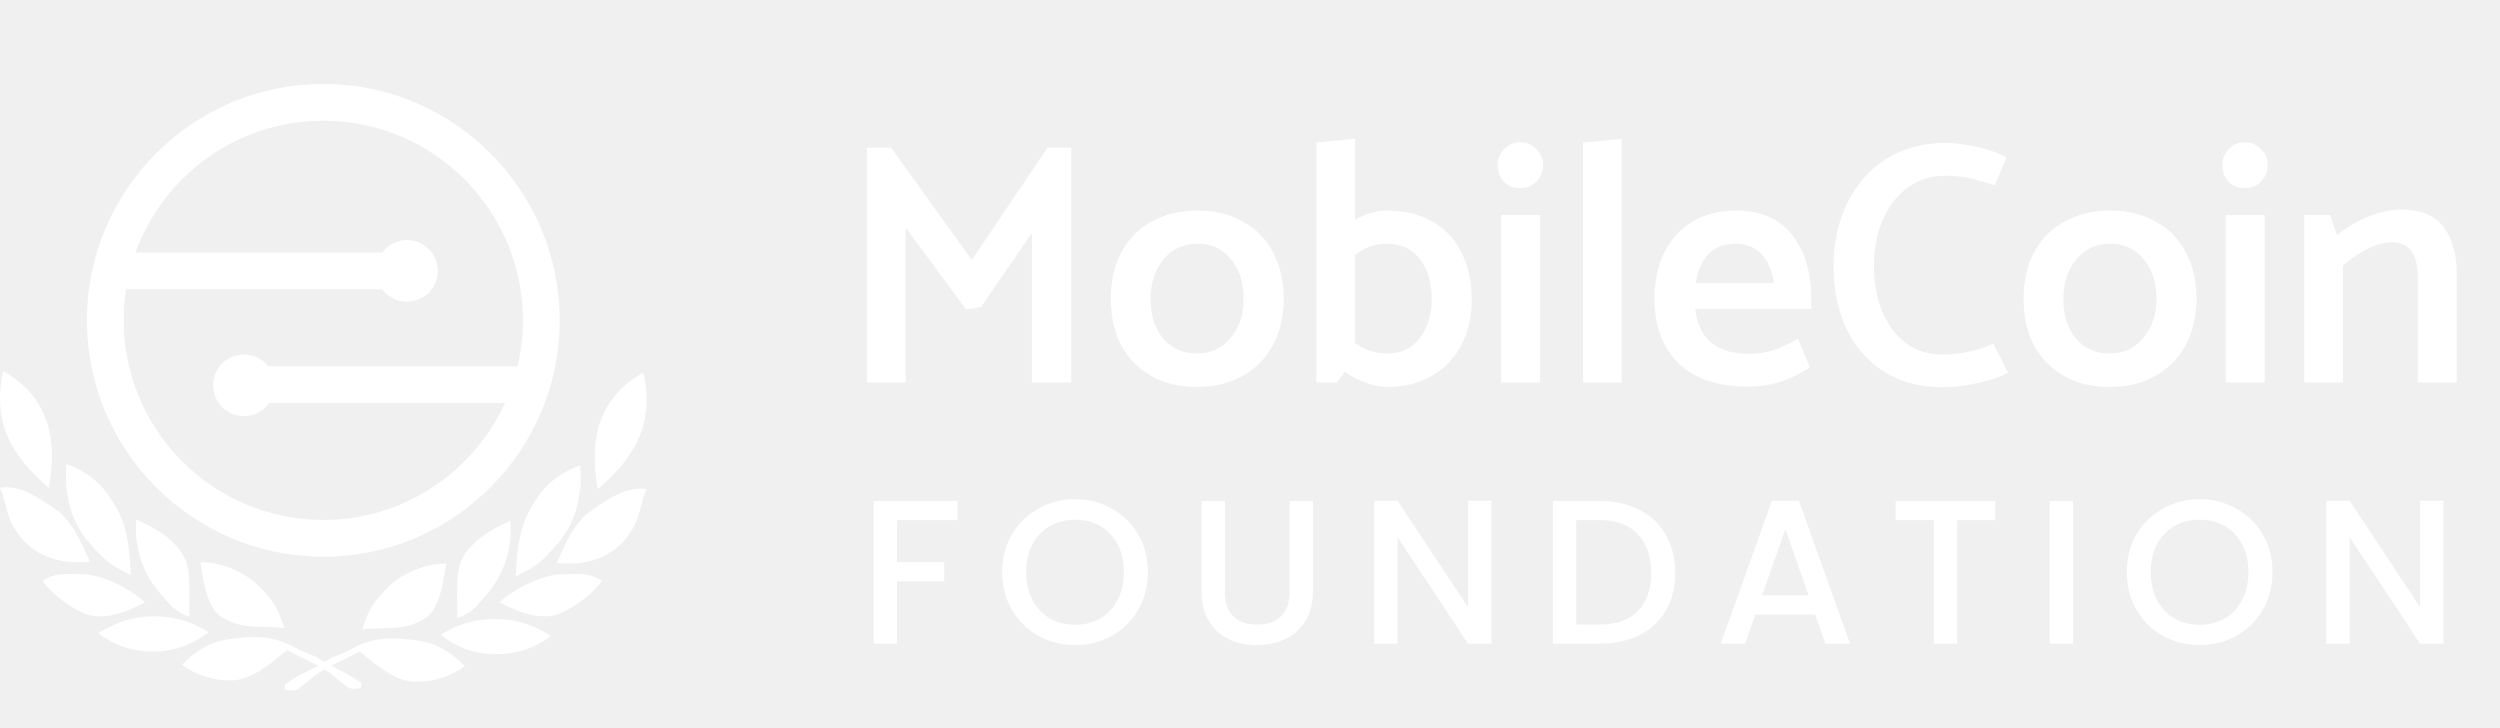
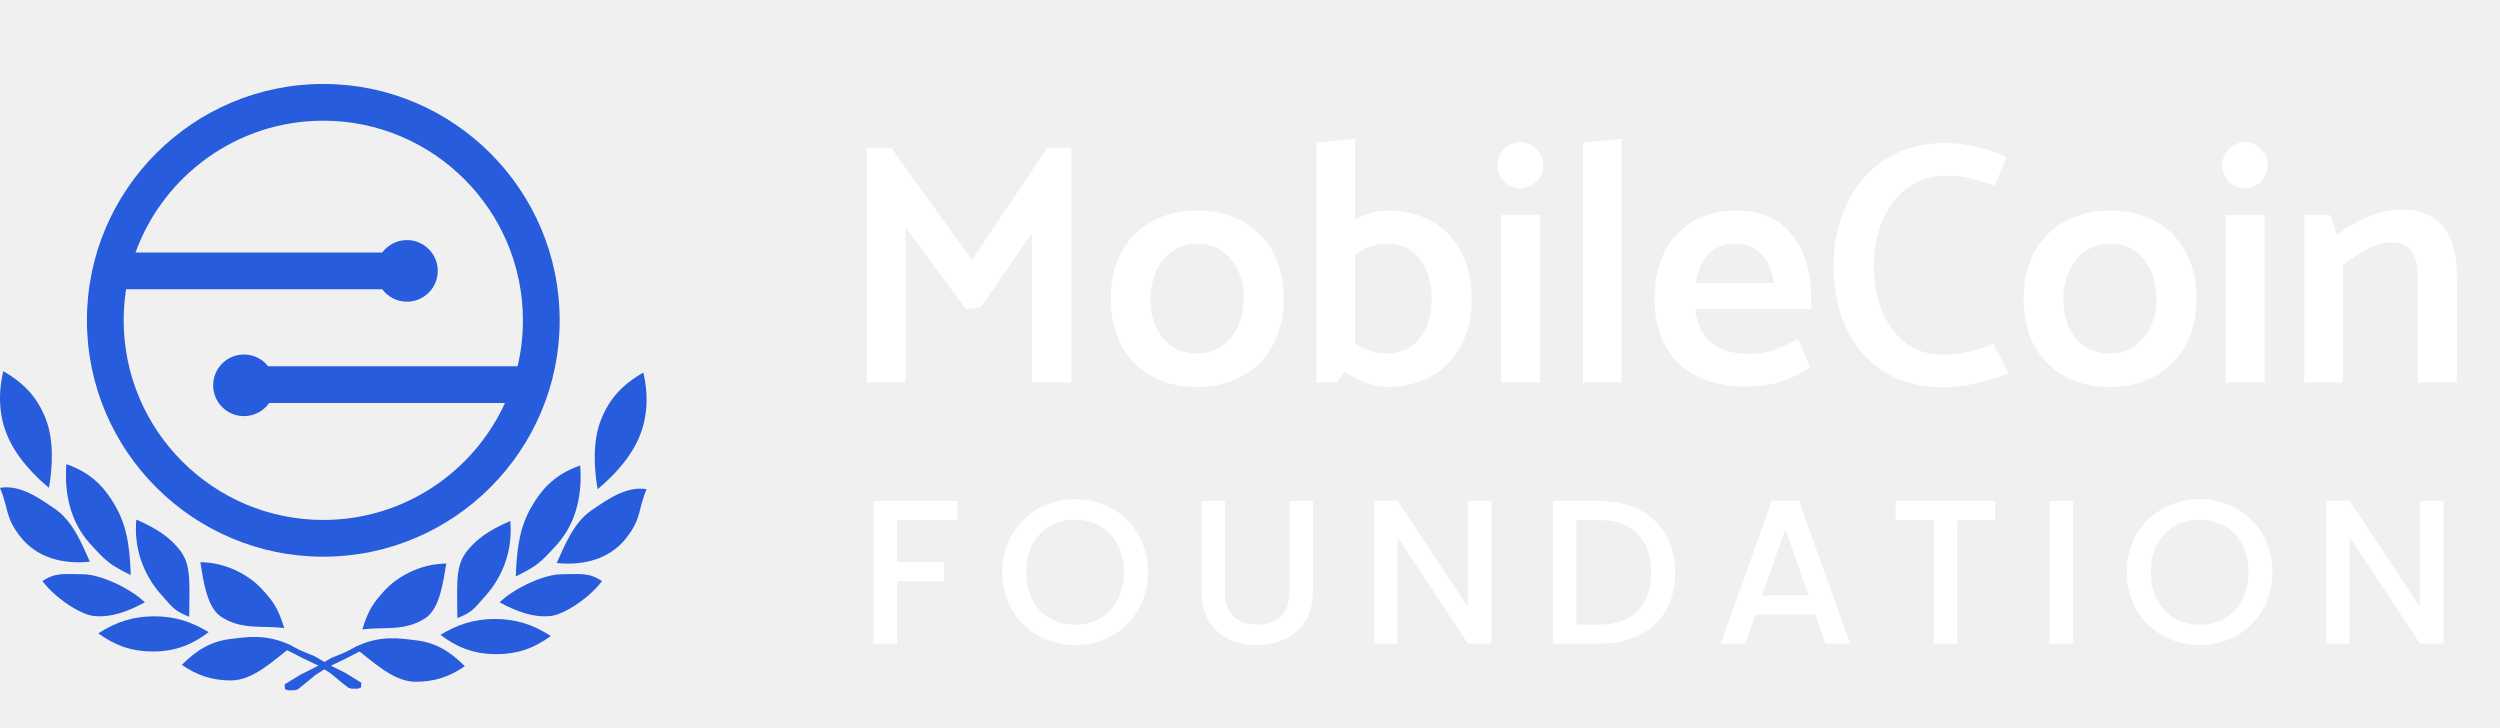
<svg xmlns="http://www.w3.org/2000/svg" width="268" height="78" viewBox="0 0 268 78" fill="none">
-   <path d="M102.648 53.71V55.756H96.158V60.266H101.218V62.312H96.158V69H93.65V53.71H102.648ZM115.246 69.154C113.824 69.154 112.511 68.824 111.308 68.164C110.12 67.489 109.174 66.558 108.47 65.37C107.781 64.167 107.436 62.818 107.436 61.322C107.436 59.826 107.781 58.484 108.47 57.296C109.174 56.108 110.12 55.184 111.308 54.524C112.511 53.849 113.824 53.512 115.246 53.512C116.684 53.512 117.996 53.849 119.184 54.524C120.387 55.184 121.333 56.108 122.022 57.296C122.712 58.484 123.056 59.826 123.056 61.322C123.056 62.818 122.712 64.167 122.022 65.37C121.333 66.558 120.387 67.489 119.184 68.164C117.996 68.824 116.684 69.154 115.246 69.154ZM115.246 66.976C116.258 66.976 117.16 66.749 117.952 66.294C118.744 65.825 119.36 65.165 119.8 64.314C120.255 63.449 120.482 62.451 120.482 61.322C120.482 60.193 120.255 59.203 119.8 58.352C119.36 57.501 118.744 56.849 117.952 56.394C117.16 55.939 116.258 55.712 115.246 55.712C114.234 55.712 113.332 55.939 112.54 56.394C111.748 56.849 111.125 57.501 110.67 58.352C110.23 59.203 110.01 60.193 110.01 61.322C110.01 62.451 110.23 63.449 110.67 64.314C111.125 65.165 111.748 65.825 112.54 66.294C113.332 66.749 114.234 66.976 115.246 66.976ZM131.31 53.71V63.456C131.31 64.615 131.611 65.487 132.212 66.074C132.828 66.661 133.679 66.954 134.764 66.954C135.864 66.954 136.715 66.661 137.316 66.074C137.932 65.487 138.24 64.615 138.24 63.456V53.71H140.748V63.412C140.748 64.659 140.477 65.715 139.934 66.58C139.392 67.445 138.666 68.091 137.756 68.516C136.847 68.941 135.842 69.154 134.742 69.154C133.642 69.154 132.638 68.941 131.728 68.516C130.834 68.091 130.122 67.445 129.594 66.58C129.066 65.715 128.802 64.659 128.802 63.412V53.71H131.31ZM159.876 69H157.368L149.822 57.582V69H147.314V53.688H149.822L157.368 65.084V53.688H159.876V69ZM171.463 53.71C173.091 53.71 174.514 54.025 175.731 54.656C176.963 55.272 177.909 56.167 178.569 57.34C179.244 58.499 179.581 59.855 179.581 61.41C179.581 62.965 179.244 64.314 178.569 65.458C177.909 66.602 176.963 67.482 175.731 68.098C174.514 68.699 173.091 69 171.463 69H166.469V53.71H171.463ZM171.463 66.954C173.252 66.954 174.624 66.47 175.577 65.502C176.53 64.534 177.007 63.17 177.007 61.41C177.007 59.635 176.53 58.249 175.577 57.252C174.624 56.255 173.252 55.756 171.463 55.756H168.977V66.954H171.463ZM194.585 65.876H188.183L187.083 69H184.465L189.943 53.688H192.847L198.325 69H195.685L194.585 65.876ZM193.881 63.83L191.395 56.724L188.887 63.83H193.881ZM213.885 53.71V55.756H209.815V69H207.307V55.756H203.215V53.71H213.885ZM222.233 53.71V69H219.725V53.71H222.233ZM235.799 69.154C234.377 69.154 233.064 68.824 231.861 68.164C230.673 67.489 229.727 66.558 229.023 65.37C228.334 64.167 227.989 62.818 227.989 61.322C227.989 59.826 228.334 58.484 229.023 57.296C229.727 56.108 230.673 55.184 231.861 54.524C233.064 53.849 234.377 53.512 235.799 53.512C237.237 53.512 238.549 53.849 239.737 54.524C240.94 55.184 241.886 56.108 242.575 57.296C243.265 58.484 243.609 59.826 243.609 61.322C243.609 62.818 243.265 64.167 242.575 65.37C241.886 66.558 240.94 67.489 239.737 68.164C238.549 68.824 237.237 69.154 235.799 69.154ZM235.799 66.976C236.811 66.976 237.713 66.749 238.505 66.294C239.297 65.825 239.913 65.165 240.353 64.314C240.808 63.449 241.035 62.451 241.035 61.322C241.035 60.193 240.808 59.203 240.353 58.352C239.913 57.501 239.297 56.849 238.505 56.394C237.713 55.939 236.811 55.712 235.799 55.712C234.787 55.712 233.885 55.939 233.093 56.394C232.301 56.849 231.678 57.501 231.223 58.352C230.783 59.203 230.563 60.193 230.563 61.322C230.563 62.451 230.783 63.449 231.223 64.314C231.678 65.165 232.301 65.825 233.093 66.294C233.885 66.749 234.787 66.976 235.799 66.976ZM261.939 69H259.431L251.885 57.582V69H249.377V53.688H251.885L259.431 65.084V53.688H261.939V69Z" fill="white" />
-   <path d="M38 69.404C40.069 71.004 42.192 73.086 44.571 73.086C46.515 73.086 48.182 72.57 49.828 71.414C48.152 69.736 46.606 68.835 44.345 68.611C43.207 68.495 40.753 67.974 38 69.404Z" fill="white" />
-   <path d="M48.186 60.42C44.822 60.308 42.281 62.146 41.262 63.267C40.081 64.569 39.523 65.247 38.842 67.475C41.153 67.17 43.369 67.722 45.602 66.263C47.124 65.269 47.499 62.489 47.838 60.423" fill="white" />
-   <path d="M47.221 68.056C48.822 69.27 50.616 70.127 53.211 70.127C55.379 70.127 57.19 69.541 59.048 68.182C57.084 66.907 55.219 66.355 53.042 66.355C50.799 66.355 49.014 66.959 47.221 68.056Z" fill="white" />
-   <path d="M54.702 55.847C52.262 56.904 51.139 57.816 50.22 58.885C48.837 60.498 48.99 62.058 49.029 66.264C50.716 65.583 50.8 65.25 51.971 63.96C54.027 61.694 54.972 58.798 54.702 55.847Z" fill="white" />
-   <path d="M53.555 64.569C55.34 65.537 57.208 66.249 59.087 66.028C60.458 65.865 63.158 64.133 64.534 62.293C63.093 61.323 62.112 61.562 60.174 61.562C58.433 61.56 55.252 62.948 53.555 64.569Z" fill="white" />
-   <path d="M59.679 58.405C62.339 55.467 62.333 51.711 62.199 49.902C59.16 50.941 57.865 52.849 57.083 54.15C55.823 56.242 55.401 58.386 55.295 61.792C57.586 60.646 57.903 60.362 59.679 58.405Z" fill="white" />
-   <path d="M63.415 54.701C61.446 56.066 60.516 58.525 59.68 60.355C62.538 60.654 65.344 59.95 67.119 57.695C68.806 55.55 68.37 54.674 69.314 52.44C67.155 52.081 65.155 53.519 63.415 54.701Z" fill="white" />
-   <path d="M68.965 39.934C66.607 41.288 65.26 42.851 64.4 45.075C63.536 47.309 63.666 50.15 64.065 52.441C65.793 51.001 67.14 49.461 68.01 47.908C69.329 45.555 69.648 42.882 68.965 39.934Z" fill="white" />
-   <path d="M31.321 69.26C29.254 70.861 27.131 72.943 24.751 72.943C22.807 72.943 21.139 72.426 19.494 71.272C21.171 69.593 22.715 68.692 24.975 68.467C26.113 68.353 28.568 67.831 31.321 69.26Z" fill="white" />
-   <path d="M21.129 60.275C24.492 60.166 27.033 62.003 28.052 63.123C29.231 64.423 29.792 65.103 30.472 67.331C28.162 67.029 25.947 67.577 23.713 66.121C22.191 65.127 21.816 62.345 21.477 60.281" fill="white" />
-   <path d="M22.367 67.767C20.767 68.984 18.973 69.841 16.378 69.841C14.21 69.841 12.399 69.253 10.541 67.896C12.505 66.62 14.369 66.068 16.547 66.068C18.79 66.068 20.576 66.675 22.367 67.767Z" fill="white" />
-   <path d="M14.614 55.704C17.052 56.761 18.177 57.674 19.094 58.742C20.478 60.357 20.325 61.916 20.286 66.121C18.599 65.44 18.515 65.107 17.343 63.818C15.287 61.551 14.341 58.655 14.614 55.704Z" fill="white" />
-   <path d="M15.529 64.569C13.743 65.537 11.874 66.249 9.995 66.028C8.624 65.865 5.926 64.133 4.549 62.293C5.99 61.323 6.971 61.562 8.91 61.562C10.648 61.56 13.83 62.948 15.529 64.569Z" fill="white" />
-   <path d="M9.634 58.262C6.974 55.323 6.98 51.569 7.113 49.758C10.153 50.798 11.446 52.708 12.228 54.006C13.489 56.097 13.912 58.242 14.017 61.651C11.727 60.504 11.411 60.22 9.634 58.262Z" fill="white" />
-   <path d="M5.9 54.558C7.869 55.923 8.8 58.382 9.635 60.212C6.777 60.511 3.97 59.807 2.196 57.553C0.509 55.407 0.945 54.532 0 52.297C2.159 51.938 4.161 53.373 5.9 54.558Z" fill="white" />
-   <path d="M0.35 39.791C2.708 41.146 4.055 42.708 4.914 44.93C5.779 47.164 5.65 50.007 5.25 52.298C3.523 50.858 2.177 49.319 1.308 47.765C-0.015 45.412 -0.334 42.739 0.35 39.791Z" fill="white" />
-   <path d="M30.555 73.896L30.514 73.369L32.217 72.32L33.795 71.532L35.511 70.534L37.05 69.902L38.258 69.272L38.533 69.535V69.851L36.774 70.744L35.018 71.584L33.795 72.372L32.764 73.227L31.928 73.896L31.572 74H30.913L30.555 73.896Z" fill="white" />
-   <path d="M38.696 73.717L38.737 73.192L37.034 72.143L35.456 71.355L33.739 70.357L32.201 69.725L30.994 69.094L30.719 69.358V69.673L32.476 70.567L34.233 71.407L35.456 72.194L36.486 73.049L37.322 73.717L37.68 73.824H38.339L38.696 73.717Z" fill="white" />
-   <path d="M34.657 59.678C20.686 59.678 9.318 48.312 9.318 34.339C9.318 20.367 20.686 9 34.657 9C48.628 9 59.996 20.366 59.996 34.339C59.996 48.312 48.628 59.678 34.657 59.678ZM46.927 29.037C46.927 30.861 45.447 32.34 43.624 32.34C42.538 32.34 41.575 31.816 40.973 31.007H13.515C13.345 32.092 13.258 33.205 13.258 34.338C13.258 46.139 22.856 55.739 34.657 55.739C43.299 55.739 50.761 50.59 54.136 43.199H28.857C28.261 44.049 27.271 44.608 26.153 44.608C24.328 44.608 22.85 43.128 22.85 41.305C22.85 39.48 24.328 38.003 26.153 38.003C27.203 38.003 28.142 38.495 28.747 39.263V39.262H55.486C55.859 37.68 56.058 36.032 56.058 34.339C56.058 22.539 46.457 12.938 34.656 12.938C25.407 12.938 17.509 18.837 14.526 27.069H40.971C41.574 26.26 42.536 25.736 43.623 25.736C45.447 25.736 46.927 27.215 46.927 29.037Z" fill="white" />
+   <path d="M93.65 69H96.158V62.312H101.218V60.266H96.158V55.756H102.648V53.71H93.65V69ZM123.056 61.322C123.056 56.746 119.602 53.512 115.246 53.512C110.934 53.512 107.436 56.746 107.436 61.322C107.436 65.92 110.934 69.154 115.246 69.154C119.602 69.154 123.056 65.92 123.056 61.322ZM110.01 61.322C110.01 57.868 112.21 55.712 115.246 55.712C118.282 55.712 120.482 57.868 120.482 61.322C120.482 64.776 118.282 66.976 115.246 66.976C112.21 66.976 110.01 64.776 110.01 61.322ZM128.802 63.412C128.802 67.306 131.53 69.154 134.742 69.154C137.932 69.154 140.748 67.306 140.748 63.412V53.71H138.24V63.456C138.24 65.832 136.898 66.954 134.764 66.954C132.652 66.954 131.31 65.832 131.31 63.456V53.71H128.802V63.412ZM157.368 53.688V65.084L149.822 53.688H147.314V69H149.822V57.582L157.368 69H159.876V53.688H157.368ZM171.463 53.71H166.469V69H171.463C176.369 69 179.581 66.118 179.581 61.41C179.581 56.68 176.369 53.71 171.463 53.71ZM168.977 66.954V55.756H171.463C175.071 55.756 177.007 57.912 177.007 61.41C177.007 64.886 175.071 66.954 171.463 66.954H168.977ZM195.685 69H198.325L192.847 53.688H189.943L184.465 69H187.083L188.183 65.876H194.585L195.685 69ZM193.881 63.83H188.887L191.395 56.724L193.881 63.83ZM203.215 55.756H207.307V69H209.815V55.756H213.885V53.71H203.215V55.756ZM219.725 69H222.233V53.71H219.725V69ZM243.609 61.322C243.609 56.746 240.155 53.512 235.799 53.512C231.487 53.512 227.989 56.746 227.989 61.322C227.989 65.92 231.487 69.154 235.799 69.154C240.155 69.154 243.609 65.92 243.609 61.322ZM230.563 61.322C230.563 57.868 232.763 55.712 235.799 55.712C238.835 55.712 241.035 57.868 241.035 61.322C241.035 64.776 238.835 66.976 235.799 66.976C232.763 66.976 230.563 64.776 230.563 61.322ZM259.431 53.688V65.084L251.885 53.688H249.377V69H251.885V57.582L259.431 69H261.939V53.688H259.431Z" fill="white" />
+   <path d="M38 69.403C40.069 71.004 42.192 73.086 44.571 73.086C46.515 73.086 48.182 72.57 49.828 71.414C48.152 69.735 46.606 68.835 44.345 68.61C43.207 68.495 40.753 67.974 38 69.403Z" fill="#275CDC" />
+   <path d="M48.186 60.42C44.822 60.308 42.281 62.145 41.262 63.267C40.081 64.569 39.523 65.247 38.842 67.475C41.153 67.17 43.369 67.721 45.602 66.263C47.124 65.268 47.499 62.488 47.838 60.423" fill="#275CDC" />
+   <path d="M47.221 68.056C48.822 69.27 50.616 70.127 53.211 70.127C55.379 70.127 57.19 69.541 59.048 68.182C57.084 66.907 55.219 66.355 53.042 66.355C50.799 66.355 49.014 66.959 47.221 68.056Z" fill="#275CDC" />
+   <path d="M54.702 55.847C52.262 56.904 51.139 57.816 50.22 58.884C48.837 60.498 48.99 62.058 49.029 66.263C50.716 65.583 50.8 65.249 51.971 63.959C54.027 61.694 54.972 58.798 54.702 55.847Z" fill="#275CDC" />
+   <path d="M53.555 64.569C55.34 65.537 57.208 66.249 59.087 66.027C60.458 65.864 63.158 64.133 64.534 62.292C63.093 61.322 62.112 61.561 60.174 61.561C58.433 61.56 55.252 62.947 53.555 64.569Z" fill="#275CDC" />
+   <path d="M59.679 58.404C62.339 55.467 62.333 51.711 62.199 49.901C59.16 50.94 57.865 52.848 57.083 54.149C55.823 56.241 55.401 58.385 55.295 61.792C57.586 60.646 57.903 60.362 59.679 58.404Z" fill="#275CDC" />
+   <path d="M63.415 54.701C61.446 56.066 60.516 58.525 59.68 60.355C62.538 60.654 65.344 59.95 67.119 57.695C68.806 55.55 68.37 54.674 69.314 52.44C67.155 52.081 65.155 53.519 63.415 54.701Z" fill="#275CDC" />
+   <path d="M68.965 39.934C66.607 41.288 65.26 42.851 64.4 45.075C63.536 47.309 63.666 50.15 64.065 52.441C65.793 51.001 67.14 49.461 68.01 47.908C69.329 45.555 69.648 42.882 68.965 39.934Z" fill="#275CDC" />
+   <path d="M31.321 69.26C29.254 70.86 27.131 72.943 24.751 72.943C22.807 72.943 21.139 72.426 19.494 71.272C21.171 69.593 22.715 68.692 24.975 68.467C26.113 68.353 28.568 67.831 31.321 69.26Z" fill="#275CDC" />
+   <path d="M21.129 60.275C24.492 60.166 27.033 62.003 28.052 63.123C29.231 64.423 29.792 65.103 30.472 67.331C28.162 67.029 25.947 67.577 23.713 66.121C22.191 65.127 21.816 62.345 21.477 60.28" fill="#275CDC" />
+   <path d="M22.367 67.767C20.767 68.984 18.973 69.841 16.378 69.841C14.21 69.841 12.399 69.253 10.541 67.896C12.505 66.62 14.369 66.068 16.547 66.068C18.79 66.068 20.576 66.675 22.367 67.767Z" fill="#275CDC" />
+   <path d="M14.614 55.703C17.052 56.76 18.177 57.673 19.094 58.742C20.478 60.357 20.325 61.915 20.286 66.121C18.599 65.439 18.515 65.106 17.343 63.818C15.287 61.55 14.341 58.654 14.614 55.703Z" fill="#275CDC" />
+   <path d="M15.529 64.569C13.743 65.537 11.874 66.249 9.995 66.027C8.624 65.864 5.926 64.133 4.549 62.292C5.99 61.322 6.971 61.561 8.91 61.561C10.648 61.56 13.83 62.947 15.529 64.569Z" fill="#275CDC" />
+   <path d="M9.634 58.261C6.974 55.323 6.98 51.569 7.113 49.758C10.153 50.797 11.446 52.708 12.228 54.006C13.489 56.097 13.912 58.242 14.017 61.651C11.727 60.504 11.411 60.219 9.634 58.261Z" fill="#275CDC" />
+   <path d="M5.9 54.558C7.869 55.923 8.8 58.382 9.635 60.212C6.777 60.511 3.97 59.807 2.196 57.553C0.509 55.407 0.945 54.532 0 52.297C2.159 51.938 4.161 53.373 5.9 54.558Z" fill="#275CDC" />
+   <path d="M0.35 39.791C2.708 41.146 4.055 42.708 4.914 44.93C5.779 47.164 5.65 50.006 5.25 52.297C3.523 50.858 2.177 49.318 1.308 47.765C-0.015 45.412 -0.334 42.739 0.35 39.791Z" fill="#275CDC" />
+   <path d="M30.555 73.895L30.514 73.368L32.217 72.319L33.795 71.532L35.511 70.534L37.05 69.902L38.258 69.272L38.533 69.535V69.851L36.774 70.743L35.018 71.584L33.795 72.372L32.764 73.226L31.928 73.895L31.572 73.999H30.913L30.555 73.895Z" fill="#275CDC" />
+   <path d="M38.696 73.716L38.737 73.192L37.034 72.143L35.456 71.354L33.739 70.356L32.201 69.725L30.994 69.093L30.719 69.358V69.672L32.476 70.566L34.233 71.406L35.456 72.193L36.486 73.048L37.322 73.716L37.68 73.824H38.339L38.696 73.716Z" fill="#275CDC" />
+   <path d="M34.657 59.678C20.686 59.678 9.318 48.312 9.318 34.339C9.318 20.367 20.686 9 34.657 9C48.628 9 59.996 20.366 59.996 34.339C59.996 48.312 48.628 59.678 34.657 59.678ZM46.927 29.037C46.927 30.861 45.447 32.34 43.624 32.34C42.538 32.34 41.575 31.816 40.973 31.007H13.515C13.345 32.092 13.258 33.205 13.258 34.338C13.258 46.139 22.856 55.739 34.657 55.739C43.299 55.739 50.761 50.59 54.136 43.199H28.857C28.261 44.049 27.271 44.608 26.153 44.608C24.328 44.608 22.85 43.128 22.85 41.305C22.85 39.48 24.328 38.003 26.153 38.003C27.203 38.003 28.142 38.495 28.747 39.263V39.262H55.486C55.859 37.68 56.058 36.032 56.058 34.339C56.058 22.539 46.457 12.938 34.656 12.938C25.407 12.938 17.509 18.837 14.526 27.069H40.971C41.574 26.26 42.536 25.736 43.623 25.736C45.447 25.736 46.927 27.215 46.927 29.037Z" fill="#275CDC" />
  <path d="M105.145 32.934L110.621 24.979V41H114.839V15.84H112.286L104.183 27.865L95.525 15.84H92.935V41H97.079V24.387L103.554 33.156L105.145 32.934ZM137.616 32.009C137.616 33.884 137.234 35.536 136.469 36.967C135.705 38.398 134.619 39.508 133.213 40.297C131.807 41.086 130.167 41.481 128.292 41.481C126.418 41.481 124.79 41.086 123.408 40.297C122.027 39.508 120.954 38.41 120.189 37.004C119.449 35.573 119.079 33.908 119.079 32.009C119.079 30.134 119.449 28.494 120.189 27.088C120.954 25.657 122.039 24.547 123.445 23.758C124.851 22.969 126.492 22.574 128.366 22.574C130.241 22.574 131.869 22.969 133.25 23.758C134.656 24.523 135.729 25.62 136.469 27.051C137.234 28.482 137.616 30.134 137.616 32.009ZM128.292 37.892C129.797 37.892 131.006 37.337 131.918 36.227C132.856 35.117 133.324 33.723 133.324 32.046C133.324 30.295 132.868 28.876 131.955 27.791C131.067 26.681 129.871 26.126 128.366 26.126C126.886 26.126 125.678 26.681 124.74 27.791C123.828 28.901 123.359 30.307 123.334 32.009C123.334 33.76 123.778 35.179 124.666 36.264C125.579 37.349 126.788 37.892 128.292 37.892ZM148.778 22.574C150.603 22.574 152.194 22.969 153.551 23.758C154.908 24.523 155.944 25.62 156.659 27.051C157.399 28.482 157.769 30.159 157.769 32.083C157.769 33.933 157.399 35.573 156.659 37.004C155.919 38.41 154.858 39.508 153.477 40.297C152.12 41.086 150.529 41.481 148.704 41.481C148.038 41.481 147.286 41.333 146.447 41.037C145.633 40.741 144.868 40.346 144.153 39.853L143.302 41H141.119V15.285L145.263 14.878V23.536C146.472 22.895 147.643 22.574 148.778 22.574ZM148.704 37.892C150.184 37.892 151.343 37.349 152.182 36.264C153.045 35.179 153.477 33.785 153.477 32.083C153.477 30.307 153.058 28.876 152.219 27.791C151.38 26.681 150.209 26.126 148.704 26.126C148.063 26.126 147.458 26.225 146.891 26.422C146.348 26.619 145.806 26.915 145.263 27.31V36.782C146.274 37.522 147.421 37.892 148.704 37.892ZM162.946 20.169C163.637 20.169 164.216 19.935 164.685 19.466C165.178 18.973 165.425 18.381 165.425 17.69C165.425 17.024 165.178 16.457 164.685 15.988C164.216 15.495 163.637 15.248 162.946 15.248C162.28 15.248 161.713 15.495 161.244 15.988C160.775 16.457 160.541 17.024 160.541 17.69C160.541 18.381 160.763 18.973 161.207 19.466C161.676 19.935 162.255 20.169 162.946 20.169ZM165.092 41V23.055H160.911V41H165.092ZM173.844 41V14.878L169.7 15.285V41H173.844ZM194.16 31.898C194.16 29.185 193.481 26.952 192.125 25.201C190.768 23.45 188.77 22.574 186.131 22.574C184.33 22.574 182.764 22.969 181.432 23.758C180.124 24.547 179.113 25.657 178.398 27.088C177.707 28.494 177.362 30.134 177.362 32.009C177.362 34.92 178.213 37.226 179.915 38.928C181.641 40.605 184.133 41.444 187.389 41.444C189.806 41.444 192.014 40.753 194.012 39.372L192.754 36.338C191.693 36.881 190.78 37.288 190.016 37.559C189.276 37.806 188.425 37.929 187.463 37.929C184.009 37.929 182.098 36.326 181.728 33.119H194.16V31.898ZM181.802 30.344C181.974 29.012 182.418 27.976 183.134 27.236C183.874 26.496 184.836 26.126 186.02 26.126C187.179 26.126 188.104 26.484 188.795 27.199C189.485 27.914 189.942 28.963 190.164 30.344H181.802ZM215.094 16.876C214.206 16.383 213.121 16 211.838 15.729C210.555 15.458 209.47 15.322 208.582 15.322C206.165 15.322 204.043 15.889 202.218 17.024C200.417 18.159 199.024 19.737 198.037 21.76C197.05 23.758 196.557 26.027 196.557 28.568C196.557 30.985 197.001 33.181 197.889 35.154C198.802 37.103 200.146 38.657 201.922 39.816C203.698 40.951 205.844 41.518 208.36 41.518C209.445 41.518 210.642 41.37 211.949 41.074C213.281 40.778 214.391 40.408 215.279 39.964L213.688 36.856C211.937 37.621 210.099 38.003 208.175 38.003C206.67 38.003 205.363 37.584 204.253 36.745C203.168 35.882 202.329 34.735 201.737 33.304C201.17 31.873 200.886 30.282 200.886 28.531C200.886 26.607 201.219 24.917 201.885 23.462C202.551 21.982 203.451 20.847 204.586 20.058C205.745 19.244 207.04 18.837 208.471 18.837C209.482 18.837 210.296 18.911 210.913 19.059C211.554 19.182 212.529 19.454 213.836 19.873L215.094 16.876ZM235.464 32.009C235.464 33.884 235.082 35.536 234.317 36.967C233.552 38.398 232.467 39.508 231.061 40.297C229.655 41.086 228.015 41.481 226.14 41.481C224.265 41.481 222.637 41.086 221.256 40.297C219.875 39.508 218.802 38.41 218.037 37.004C217.297 35.573 216.927 33.908 216.927 32.009C216.927 30.134 217.297 28.494 218.037 27.088C218.802 25.657 219.887 24.547 221.293 23.758C222.699 22.969 224.339 22.574 226.214 22.574C228.089 22.574 229.717 22.969 231.098 23.758C232.504 24.523 233.577 25.62 234.317 27.051C235.082 28.482 235.464 30.134 235.464 32.009ZM226.14 37.892C227.645 37.892 228.853 37.337 229.766 36.227C230.703 35.117 231.172 33.723 231.172 32.046C231.172 30.295 230.716 28.876 229.803 27.791C228.915 26.681 227.719 26.126 226.214 26.126C224.734 26.126 223.525 26.681 222.588 27.791C221.675 28.901 221.207 30.307 221.182 32.009C221.182 33.76 221.626 35.179 222.514 36.264C223.427 37.349 224.635 37.892 226.14 37.892ZM240.632 20.169C241.322 20.169 241.902 19.935 242.371 19.466C242.864 18.973 243.111 18.381 243.111 17.69C243.111 17.024 242.864 16.457 242.371 15.988C241.902 15.495 241.322 15.248 240.632 15.248C239.966 15.248 239.398 15.495 238.93 15.988C238.461 16.457 238.227 17.024 238.227 17.69C238.227 18.381 238.449 18.973 238.893 19.466C239.361 19.935 239.941 20.169 240.632 20.169ZM242.778 41V23.055H238.597V41H242.778ZM251.16 28.457C253.158 26.804 254.909 25.978 256.414 25.978C258.264 25.978 259.189 27.224 259.189 29.715V41H263.37V29.456C263.37 27.285 262.901 25.583 261.964 24.35C261.026 23.092 259.509 22.463 257.413 22.463C256.327 22.463 255.168 22.71 253.935 23.203C252.701 23.696 251.567 24.362 250.531 25.201L249.791 23.055H247.016V41H251.16V28.457Z" fill="white" />
</svg>
